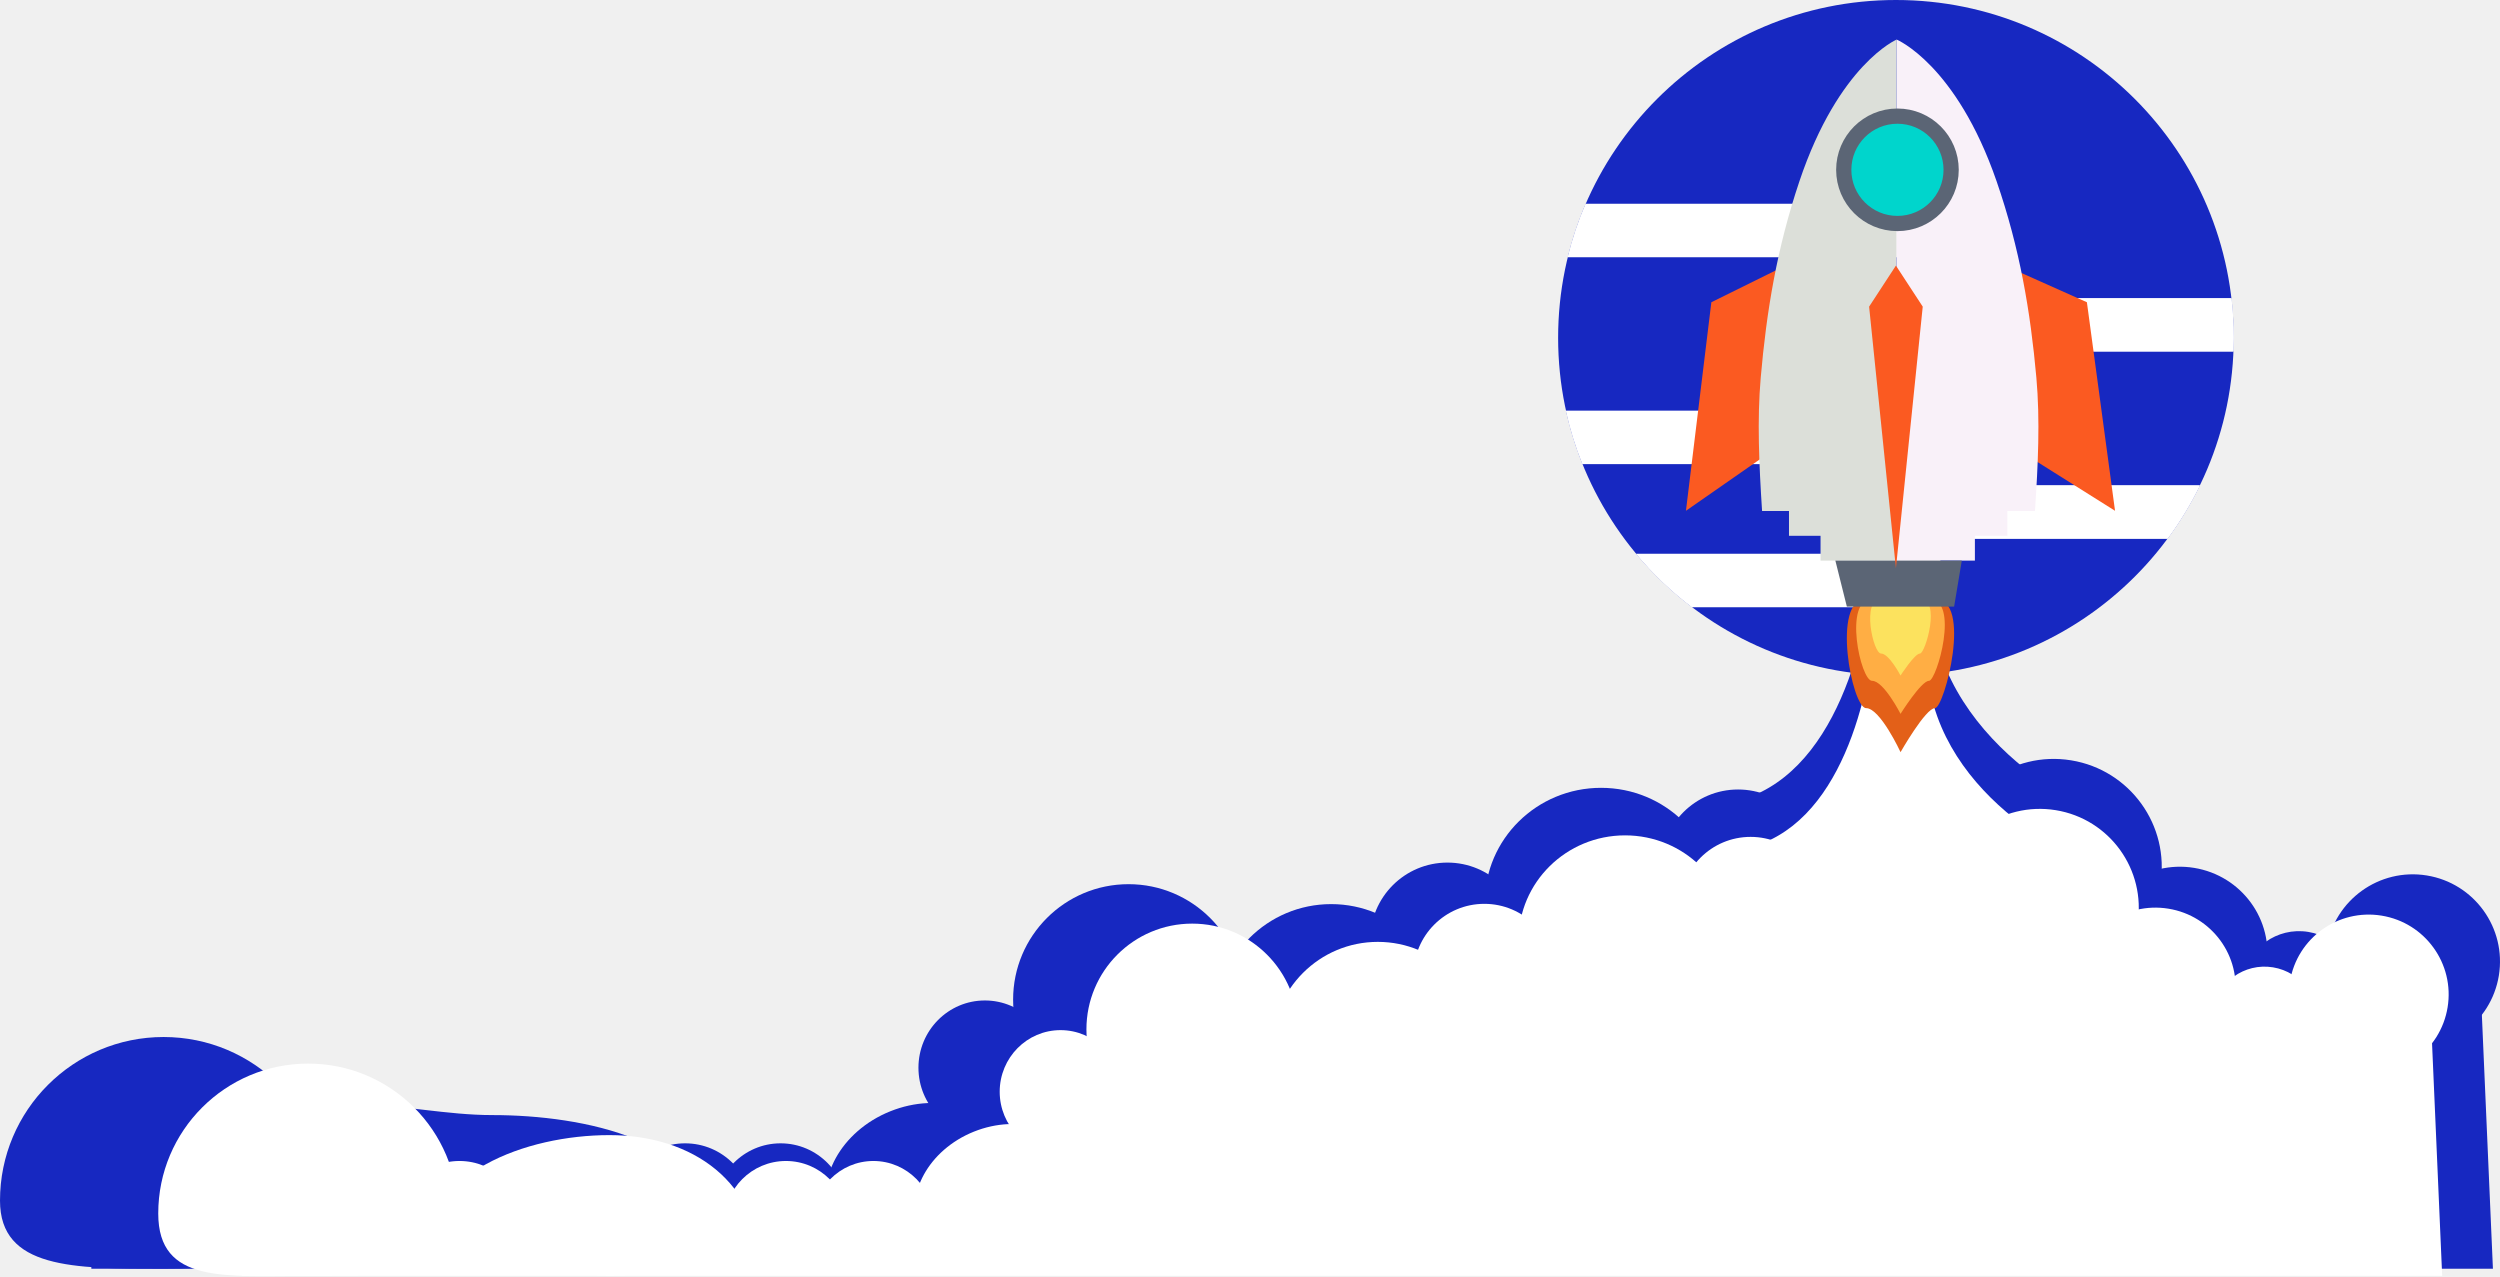
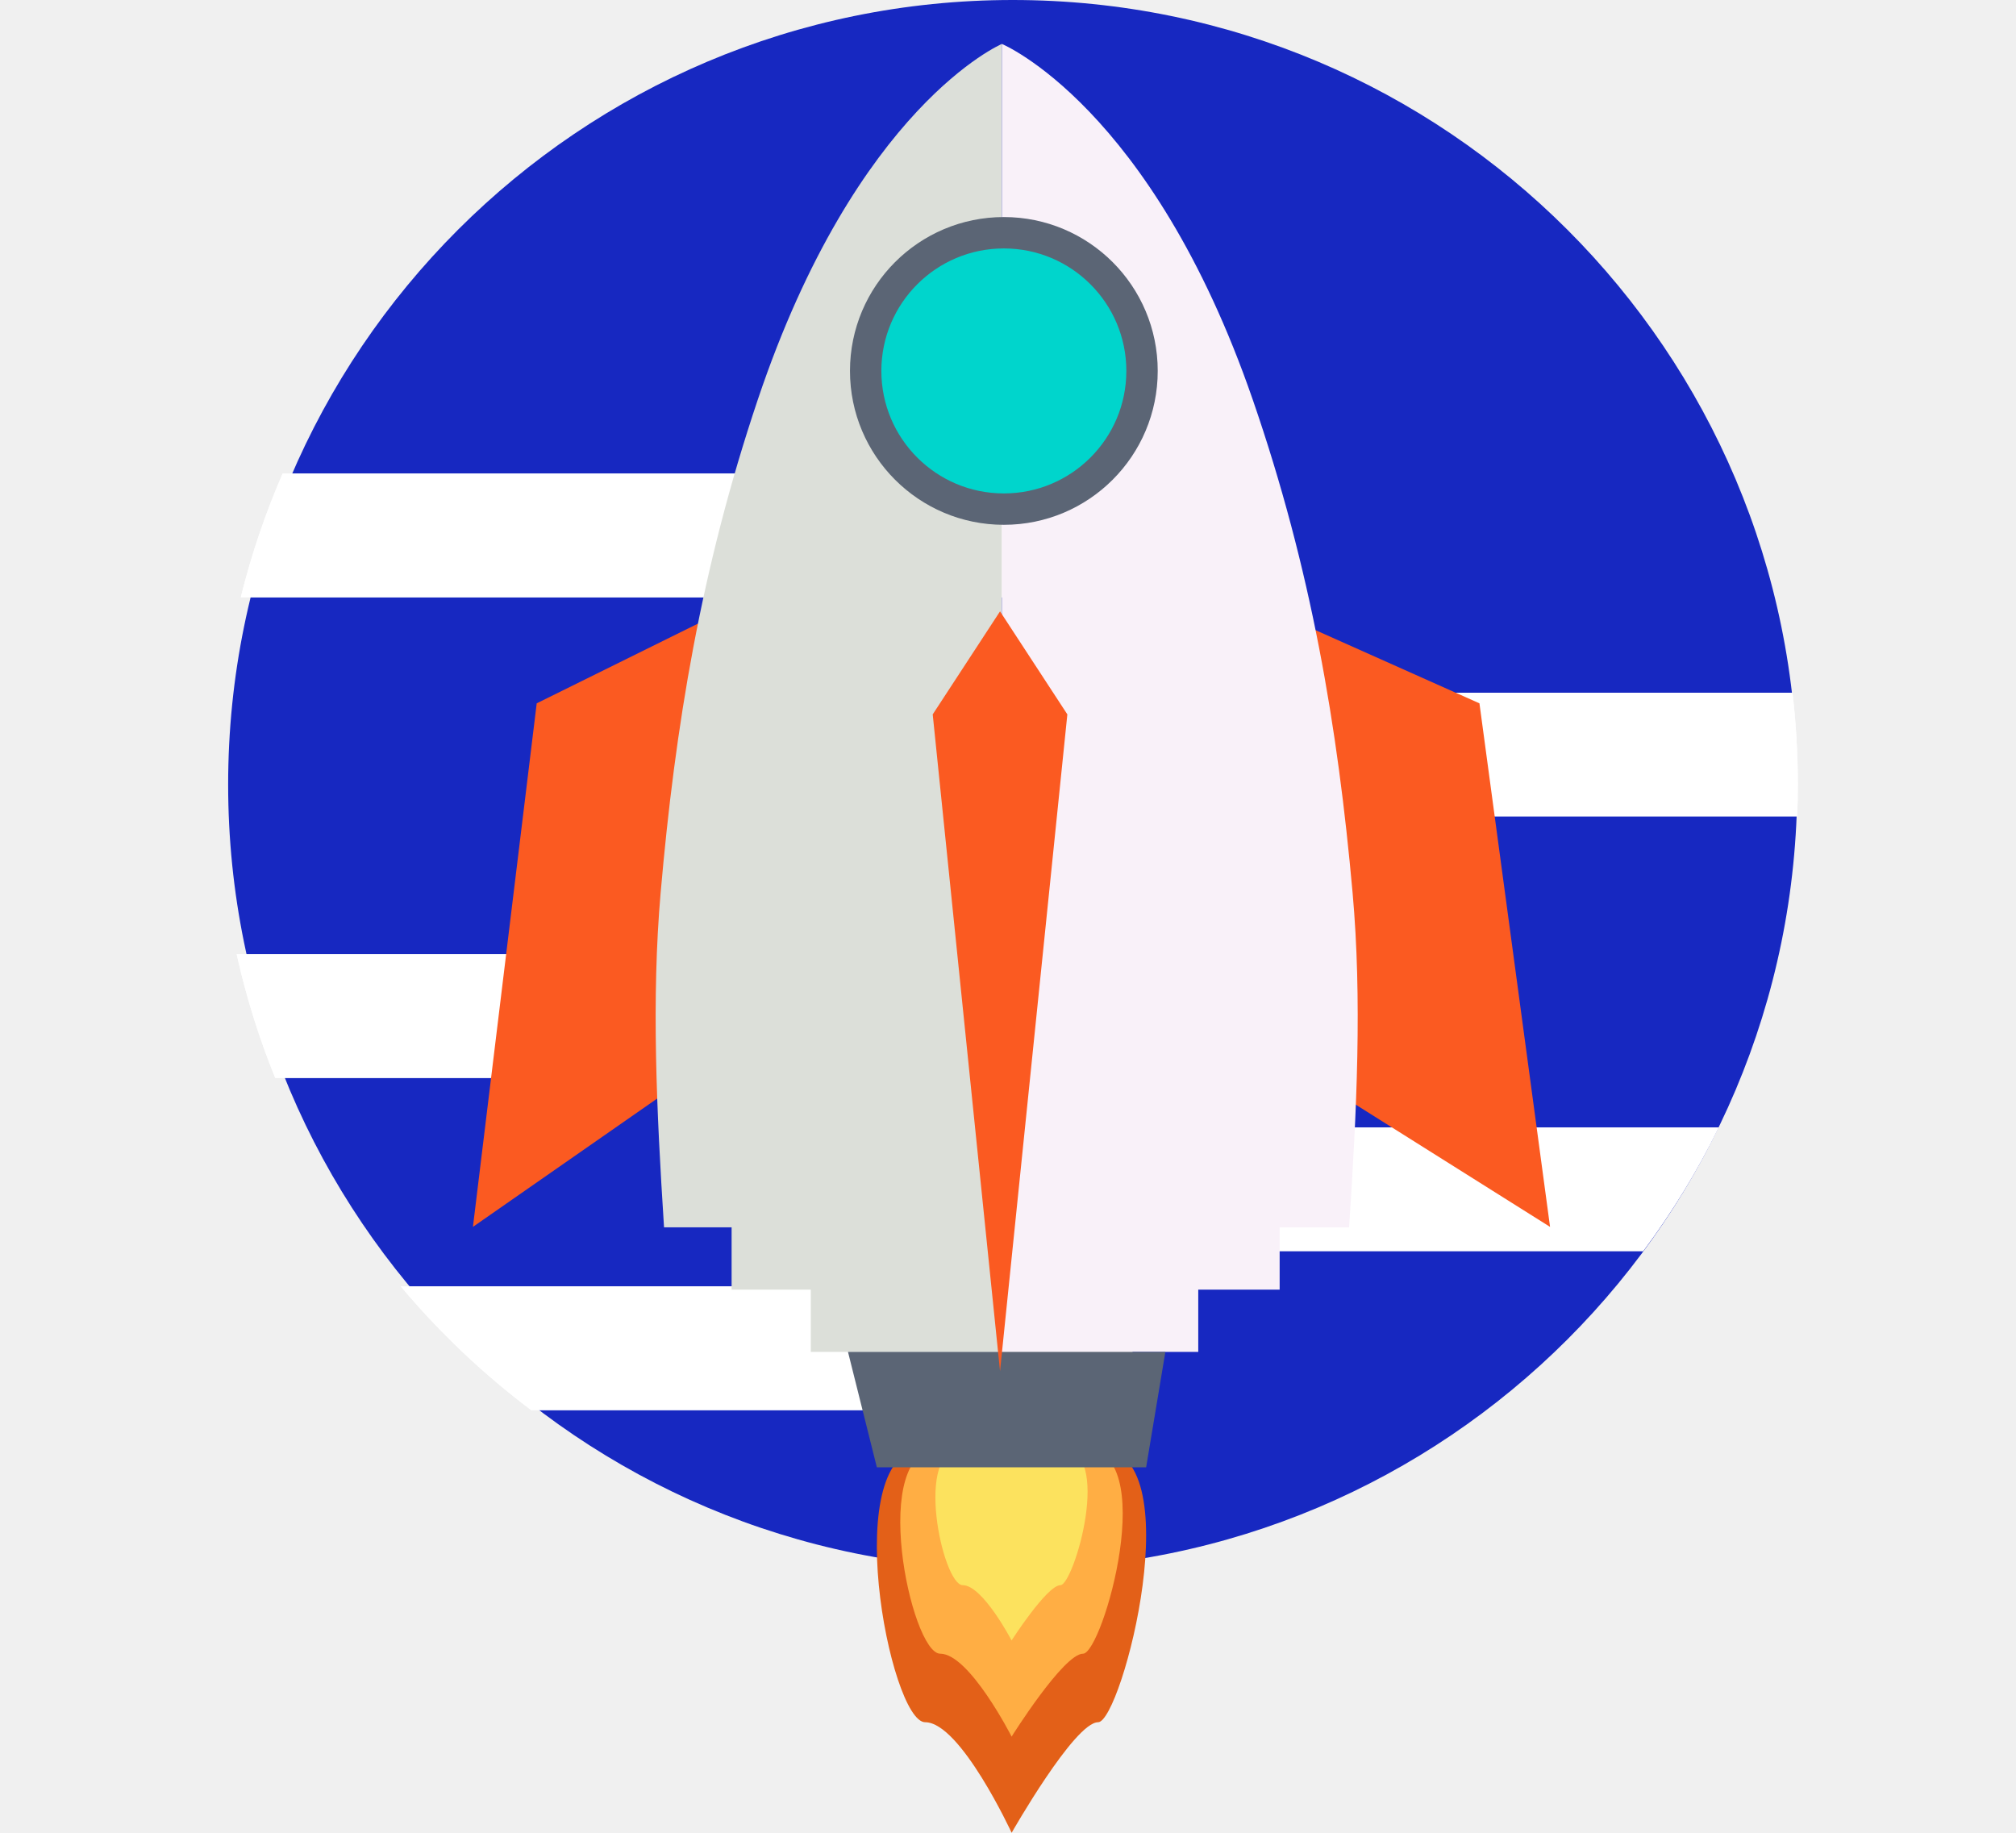
- <svg xmlns="http://www.w3.org/2000/svg" width="1643" height="839" viewBox="0 0 1643 839" fill="none">
-   <path d="M215.026 789.06C215.026 825 166.891 833.821 107.513 833.821C48.135 833.821 0 833.821 0 789.06C0 729.669 48.135 681.523 107.513 681.523C166.891 681.523 215.026 729.669 215.026 789.06Z" fill="#1728C1" />
-   <path d="M466.605 809.277C466.605 868.97 411.481 809.277 351.5 809.277C291.519 809.277 202.5 824.734 202.5 765.041C202.5 705.349 263.65 732.835 323.631 732.835C383.612 732.835 466.605 749.585 466.605 809.277Z" fill="#1728C1" />
-   <path d="M817.537 656.959C817.537 698.864 783.573 732.835 741.677 732.835C699.781 732.835 665.818 698.864 665.818 656.959C665.818 615.053 699.781 581.083 741.677 581.083C783.573 581.083 817.537 615.053 817.537 656.959Z" fill="#1728C1" />
-   <path d="M950.7 670.06C950.7 711.965 916.737 745.936 874.841 745.936C832.945 745.936 798.981 711.965 798.981 670.06C798.981 628.154 832.945 594.183 874.841 594.183C916.737 594.183 950.7 628.154 950.7 670.06Z" fill="#1728C1" />
-   <path d="M1002 617.656C1002 645.693 979.277 668.422 951.246 668.422C923.215 668.422 900.491 645.693 900.491 617.656C900.491 589.619 923.215 566.89 951.246 566.89C979.277 566.89 1002 589.619 1002 617.656Z" fill="#1728C1" />
-   <path d="M1193.01 569.619C1193.01 597.657 1170.29 620.385 1142.26 620.385C1114.23 620.385 1091.5 597.657 1091.5 569.619C1091.5 541.582 1114.23 518.853 1142.26 518.853C1170.29 518.853 1193.01 541.582 1193.01 569.619Z" fill="#1728C1" />
-   <path d="M1489.43 635.611C1484.39 666.557 1454.99 687.52 1423.75 682.434C1392.51 677.348 1371.27 648.137 1376.31 617.191C1381.35 586.245 1410.75 565.282 1441.99 570.368C1473.23 575.455 1494.47 604.665 1489.43 635.611Z" fill="#1728C1" />
-   <path d="M1642.25 641.138C1637.16 672.381 1607.72 693.586 1576.48 688.5C1545.24 683.413 1524.04 653.962 1529.13 622.718C1534.21 591.474 1563.66 570.27 1594.9 575.356C1626.13 580.443 1647.33 609.894 1642.25 641.138Z" fill="#1728C1" />
-   <path d="M1548.09 655.672C1544.75 676.203 1525.4 690.138 1504.88 686.795C1484.35 683.453 1470.42 664.099 1473.76 643.567C1477.1 623.036 1496.45 609.101 1516.98 612.444C1537.5 615.786 1551.44 635.14 1548.09 655.672Z" fill="#1728C1" />
-   <path d="M1128.62 593.092C1128.62 634.695 1094.41 668.422 1052.21 668.422C1010.01 668.422 975.805 634.695 975.805 593.092C975.805 551.488 1010.01 517.761 1052.21 517.761C1094.41 517.761 1128.62 551.488 1128.62 593.092Z" fill="#1728C1" />
-   <path d="M1419.78 581.131C1413.48 619.814 1377.03 646.067 1338.35 639.769C1299.68 633.472 1273.43 597.008 1279.73 558.326C1286.02 519.643 1322.48 493.39 1361.15 499.687C1399.83 505.985 1426.08 542.448 1419.78 581.131Z" fill="#1728C1" />
-   <path d="M690.922 701.72C690.922 726.14 671.375 745.936 647.262 745.936C623.149 745.936 603.602 726.14 603.602 701.72C603.602 677.301 623.149 657.505 647.262 657.505C671.375 657.505 690.922 677.301 690.922 701.72Z" fill="#1728C1" />
-   <path d="M260.87 795.61C260.87 820.03 265.716 804.89 241 804.89C216.284 804.89 171.366 820.03 171.366 795.61C171.366 771.19 191.402 751.395 216.118 751.395C240.834 751.395 260.87 771.19 260.87 795.61Z" fill="#1728C1" />
-   <path d="M494.452 795.61C494.452 820.03 474.66 832 450.246 832C425.831 832 406.04 820.03 406.04 795.61C406.04 771.19 425.831 751.395 450.246 751.395C474.66 751.395 494.452 771.19 494.452 795.61Z" fill="#1728C1" />
-   <path d="M556.667 795.61C556.667 820.03 537.12 833.821 513.007 833.821C488.894 833.821 469.347 820.03 469.347 795.61C469.347 771.19 488.894 751.395 513.007 751.395C537.12 751.395 556.667 771.19 556.667 795.61Z" fill="#1728C1" />
-   <path d="M663.17 754.966C673.87 781.597 656.25 813.754 623.816 826.792C591.381 839.83 556.413 828.811 545.713 802.181C535.013 775.55 552.633 743.393 585.067 730.355C617.502 717.317 652.47 728.336 663.17 754.966Z" fill="#1728C1" />
-   <path d="M1151.02 523.326C1213.92 498.523 1231.24 400.108 1232.03 354H1272.54C1247.76 458.935 1341.63 521.736 1391.67 540.02L1222.5 599.642C1172.47 584.538 1088.12 548.129 1151.02 523.326Z" fill="#1728C1" />
-   <path d="M456.795 804.89L60.033 765.041V833.821H1638.35L1629.62 633.486H1597.42C1587.05 633.486 1569.58 633.486 1541.75 639.491C1513.92 645.495 1504.64 647.133 1451.7 633.486C1398.76 619.839 1415.68 621.477 1393.85 607.284C1372.02 593.092 1325.09 566.344 1310.9 561.431C1296.71 556.518 1251.96 555.427 1223.03 553.243C1194.11 551.06 1092.6 606.193 1072.4 607.284C1052.21 608.376 1016.74 624.206 982.9 632.395C949.063 640.583 896.671 658.05 865.017 659.142C839.694 660.016 762.416 674.427 726.942 681.523C706.021 692.44 662.98 714.821 658.177 717.005C652.174 719.734 570.311 786.876 563.216 786.876C557.54 786.876 489.904 798.885 456.795 804.89Z" fill="#1728C1" />
-   <path d="M301 797.5C297.65 838.5 256.9 838.5 202.5 838.5C148.1 838.5 104 844 104 797.5C104 743.1 148.1 699 202.5 699C256.9 699 301 743.1 301 797.5Z" fill="white" />
-   <path d="M499 832.062C494.663 803.062 455.452 838.5 400.5 838.5C345.548 838.5 260 784 279 825.5C279 770.824 345.548 746 400.5 746C455.452 746 499 777.386 499 832.062Z" fill="white" />
-   <path d="M853 676.5C853 714.884 821.884 746 783.5 746C745.116 746 714 714.884 714 676.5C714 638.116 745.116 607 783.5 607C821.884 607 853 638.116 853 676.5Z" fill="white" />
-   <path d="M975 688.5C975 726.884 943.884 758 905.5 758C867.116 758 836 726.884 836 688.5C836 650.116 867.116 619 905.5 619C943.884 619 975 650.116 975 688.5Z" fill="white" />
-   <path d="M1022 640.5C1022 666.181 1001.18 687 975.5 687C949.819 687 929 666.181 929 640.5C929 614.819 949.819 594 975.5 594C1001.18 594 1022 614.819 1022 640.5Z" fill="white" />
-   <path d="M1197 596.5C1197 622.181 1176.18 643 1150.5 643C1124.82 643 1104 622.181 1104 596.5C1104 570.819 1124.82 550 1150.5 550C1176.18 550 1197 570.819 1197 596.5Z" fill="white" />
-   <path d="M1468.57 656.946C1463.95 685.292 1437.01 704.494 1408.39 699.835C1379.77 695.176 1360.32 668.42 1364.93 640.074C1369.54 611.729 1396.49 592.527 1425.1 597.186C1453.72 601.845 1473.18 628.6 1468.57 656.946Z" fill="white" />
-   <path d="M1608.57 662.009C1603.91 690.627 1576.94 710.049 1548.32 705.39C1519.7 700.731 1500.28 673.755 1504.94 645.137C1509.6 616.519 1536.57 597.096 1565.19 601.755C1593.81 606.414 1613.23 633.39 1608.57 662.009Z" fill="white" />
-   <path d="M1522.31 675.321C1519.25 694.127 1501.52 706.891 1482.72 703.829C1463.91 700.767 1451.15 683.04 1454.21 664.234C1457.27 645.428 1475 632.664 1493.8 635.726C1512.61 638.787 1525.37 656.515 1522.31 675.321Z" fill="white" />
-   <path d="M1138 618C1138 656.108 1106.66 687 1068 687C1029.34 687 998 656.108 998 618C998 579.892 1029.34 549 1068 549C1106.66 549 1138 579.892 1138 618Z" fill="white" />
-   <path d="M1404.76 607.044C1398.99 642.476 1365.59 666.524 1330.16 660.755C1294.72 654.987 1270.68 621.587 1276.44 586.155C1282.21 550.723 1315.61 526.676 1351.04 532.444C1386.48 538.213 1410.52 571.612 1404.76 607.044Z" fill="white" />
-   <path d="M737 717.5C737 739.868 719.091 758 697 758C674.909 758 657 739.868 657 717.5C657 695.132 674.909 677 697 677C719.091 677 737 695.132 737 717.5Z" fill="white" />
-   <path d="M343 803.5C343 825.868 320.294 819 297.65 819C275.007 819 261 825.868 261 803.5C261 781.132 279.356 763 302 763C324.644 763 343 781.132 343 803.5Z" fill="white" />
-   <path d="M557 803.5C557 825.868 538.868 828 516.5 828C494.132 828 476 825.868 476 803.5C476 781.132 494.132 763 516.5 763C538.868 763 557 781.132 557 803.5Z" fill="white" />
-   <path d="M614 803.5C614 825.868 593.591 833.5 571.5 833.5C549.409 833.5 534 825.868 534 803.5C534 781.132 551.909 763 574 763C596.091 763 614 781.132 614 803.5Z" fill="white" />
-   <path d="M711.574 766.272C721.377 790.664 705.235 820.119 675.519 832.062C645.804 844.004 613.767 833.911 603.964 809.519C594.161 785.126 610.304 755.671 640.019 743.729C669.735 731.786 701.771 741.879 711.574 766.272Z" fill="white" />
-   <path d="M1158.53 554.097C1216.16 531.379 1232.02 441.233 1232.75 399H1269.86C1247.15 495.117 1333.16 552.641 1379 569.388L1224.02 624C1178.17 610.165 1100.9 576.816 1158.53 554.097Z" fill="white" />
-   <path d="M522.5 812L159 775.5V838.5H1605L1597 655H1567.5C1558 655 1542 655 1516.5 660.5C1491 666 1482.5 667.5 1434 655C1385.5 642.5 1401 644 1381 631C1361 618 1318 593.5 1305 589C1292 584.5 1251 583.5 1224.5 581.5C1198 579.5 1105 630 1086.5 631C1068 632 1035.5 646.5 1004.5 654C973.5 661.5 925.5 677.5 896.5 678.5C873.3 679.3 802.5 692.5 770 699C750.833 709 711.4 729.5 707 731.5C701.5 734 626.5 795.5 620 795.5C614.8 795.5 552.833 806.5 522.5 812Z" fill="white" />
-   <circle cx="1246" cy="222" r="222" fill="#1728C1" />
-   <path fill-rule="evenodd" clip-rule="evenodd" d="M1467.82 231C1467.94 228.015 1468 225.014 1468 222C1468 213.204 1467.49 204.528 1466.49 196H1169.5C1159.84 196 1152 203.835 1152 213.5C1152 223.165 1159.84 231 1169.5 231H1467.82ZM1445.74 319H1363.12H1280.5C1270.84 319 1263 326.835 1263 336.5C1263 346.165 1270.84 354 1280.5 354H1424.51C1432.61 343.061 1439.73 331.351 1445.74 319ZM1111.98 399H1263.5C1273.16 399 1281 391.165 1281 381.5C1281 371.835 1273.16 364 1263.5 364H1169.42H1075.35C1086.18 377.009 1098.48 388.759 1111.98 399ZM1040.04 305H1218.5C1228.16 305 1236 297.165 1236 287.5C1236 277.835 1228.16 270 1218.5 270H1029.2C1031.86 282.064 1035.5 293.76 1040.04 305ZM1042.12 134C1037.28 145.218 1033.33 156.915 1030.37 169H1289.5C1299.16 169 1307 161.165 1307 151.5C1307 141.835 1299.16 134 1289.5 134H1042.12Z" fill="white" />
-   <path fill-rule="evenodd" clip-rule="evenodd" d="M1030.37 169H1289.5C1299.16 169 1307 161.165 1307 151.5C1307 141.835 1299.16 134 1289.5 134H1042.12C1037.28 145.218 1033.33 156.915 1030.37 169Z" fill="white" />
-   <path fill-rule="evenodd" clip-rule="evenodd" d="M1040.04 305H1218.5C1228.16 305 1236 297.165 1236 287.5C1236 277.835 1228.16 270 1218.5 270H1029.2C1031.86 282.064 1035.5 293.76 1040.04 305Z" fill="white" />
-   <path fill-rule="evenodd" clip-rule="evenodd" d="M1111.98 399H1263.5C1273.16 399 1281 391.165 1281 381.5C1281 371.835 1273.16 364 1263.5 364H1169.42H1075.35C1086.18 377.009 1098.48 388.759 1111.98 399Z" fill="white" />
-   <path fill-rule="evenodd" clip-rule="evenodd" d="M1169.5 196C1159.84 196 1152 203.835 1152 213.5C1152 223.165 1159.84 231 1169.5 231H1467.82C1467.94 228.015 1468 225.014 1468 222C1468 213.204 1467.49 204.528 1466.49 196H1169.5Z" fill="white" />
-   <path fill-rule="evenodd" clip-rule="evenodd" d="M1280.5 319C1270.84 319 1263 326.835 1263 336.5C1263 346.165 1270.84 354 1280.5 354H1424.51C1432.61 343.061 1439.73 331.351 1445.74 319H1363.12H1280.5Z" fill="white" />
-   <path d="M1371.51 198.631L1311.95 172.036V286.598L1390 335.696L1371.51 198.631Z" fill="#FB5A21" />
-   <path d="M1124.7 198.631L1178.5 172.036V286.598L1108 335.696L1124.7 198.631Z" fill="#FB5A21" />
-   <path d="M1246.48 335.816V311.357V286.898V26C1246.48 26 1208.44 42.2 1182.57 119.147C1167.69 163.414 1160.94 204.746 1157.15 248.171C1154.71 276.077 1156.07 305.242 1158.03 335.816H1175.72V352.122H1196.46V368.429H1246.48V352.122V335.816Z" fill="#DCDFD9" />
-   <path d="M1246.48 335.816V311.357V286.898V26C1246.48 26 1285.58 42.2 1312.17 119.147C1327.46 163.414 1334.4 204.746 1338.3 248.171C1340.8 276.077 1339.41 305.242 1337.39 335.816H1319.21V352.122H1297.9V368.429H1246.48V352.122V335.816Z" fill="#F9F1F9" />
-   <path d="M1226.4 393.607C1239.78 393.607 1249.04 393.607 1271.67 393.607C1296.59 393.607 1277.85 465.381 1271.67 465.381C1265.5 465.381 1249.04 494.321 1249.04 494.321C1249.04 494.321 1235.66 465.381 1226.4 465.381C1217.14 465.381 1203.29 393.607 1226.4 393.607Z" fill="#E36018" />
-   <path d="M1230.33 393.607C1241.38 393.607 1249.03 393.607 1267.73 393.607C1288.31 393.607 1272.83 447.437 1267.73 447.437C1262.63 447.437 1249.03 469.143 1249.03 469.143C1249.03 469.143 1237.98 447.437 1230.33 447.437C1222.68 447.437 1211.24 393.607 1230.33 393.607Z" fill="#FFAE44" />
-   <path d="M1236.23 393.607C1243.79 393.607 1249.02 393.607 1261.82 393.607C1275.9 393.607 1265.31 429.494 1261.82 429.494C1258.33 429.494 1249.02 443.964 1249.02 443.964C1249.02 443.964 1241.46 429.494 1236.23 429.494C1230.99 429.494 1223.16 393.607 1236.23 393.607Z" fill="#FCE25E" />
-   <path d="M1206.2 368.429H1289.29L1284.25 398.643H1213.75L1206.2 368.429Z" fill="#5B6575" />
-   <circle cx="1247" cy="111.607" r="35.286" fill="#00D5CC" stroke="#5B6575" stroke-width="10" />
-   <path d="M1228.38 201.525L1246 174.554L1263.62 201.525L1246 373.464L1228.38 201.525Z" fill="#FB5A21" />
+ <svg xmlns="http://www.w3.org/2000/svg" width="550" height="500" viewBox="0 0 619 584" fill="none">
+   <circle cx="311" cy="250" r="250" fill="#1728C1" />
+   <path fill-rule="evenodd" clip-rule="evenodd" d="M560.978 260.135C561.113 256.773 561.181 253.395 561.181 250C561.181 240.095 560.601 230.325 559.474 220.721H222.772C211.815 220.721 202.932 229.544 202.932 240.428C202.932 251.312 211.815 260.135 222.772 260.135H560.978ZM535.949 359.234H442.281H348.613C337.655 359.234 328.773 368.057 328.773 378.941C328.773 389.825 337.655 398.649 348.613 398.649H511.878C521.064 386.33 529.137 373.143 535.949 359.234ZM157.566 449.324H329.34C340.297 449.324 349.179 440.501 349.179 429.617C349.179 418.733 340.297 409.91 329.34 409.91H222.685H116.031C128.316 424.56 142.256 437.792 157.566 449.324ZM75.999 343.468H278.323C289.28 343.468 298.163 334.645 298.163 323.761C298.163 312.877 289.28 304.054 278.323 304.054H63.717C66.732 317.64 70.859 330.811 75.999 343.468ZM78.367 150.901C72.87 163.533 68.392 176.706 65.036 190.315H358.816C369.773 190.315 378.656 181.492 378.656 170.608C378.656 159.724 369.773 150.901 358.816 150.901H78.367Z" fill="white" />
+   <path fill-rule="evenodd" clip-rule="evenodd" d="M65.036 190.315H358.816C369.773 190.315 378.656 181.492 378.656 170.608C378.656 159.724 369.773 150.901 358.816 150.901H78.367C72.87 163.533 68.392 176.706 65.036 190.315Z" fill="white" />
+   <path fill-rule="evenodd" clip-rule="evenodd" d="M75.999 343.468H278.323C289.28 343.468 298.163 334.645 298.163 323.761C298.163 312.877 289.28 304.054 278.323 304.054H63.717C66.732 317.64 70.859 330.811 75.999 343.468Z" fill="white" />
+   <path fill-rule="evenodd" clip-rule="evenodd" d="M157.566 449.324H329.34C340.297 449.324 349.179 440.501 349.179 429.617C349.179 418.733 340.297 409.91 329.34 409.91H222.685H116.031C128.316 424.56 142.256 437.792 157.566 449.324Z" fill="white" />
+   <path fill-rule="evenodd" clip-rule="evenodd" d="M222.772 220.721C211.815 220.721 202.932 229.544 202.932 240.428C202.932 251.312 211.815 260.135 222.772 260.135H560.978C561.113 256.773 561.181 253.395 561.181 250C561.181 240.095 560.601 230.325 559.474 220.721H222.772Z" fill="white" />
+   <path fill-rule="evenodd" clip-rule="evenodd" d="M348.613 359.234C337.655 359.234 328.773 368.057 328.773 378.941C328.773 389.825 337.655 398.649 348.613 398.649H511.878C521.064 386.33 529.137 373.143 535.949 359.234H442.281H348.613Z" fill="white" />
+   <path d="M459.726 224.111L387.226 191.742V331.177L482.226 390.935L459.726 224.111Z" fill="#FB5A21" />
+   <path d="M159.323 224.111L224.806 191.742V331.177L139 390.935L159.323 224.111Z" fill="#FB5A21" />
+   <path d="M307.548 391.081V361.312V331.542V14C307.548 14 261.246 33.717 229.761 127.371C211.648 181.249 203.431 231.554 198.818 284.407C195.854 318.372 197.504 353.869 199.897 391.081H221.427V410.928H246.663V430.774H307.548V410.928V391.081Z" fill="#DCDFD9" />
+   <path d="M307.548 391.081L307.548 361.312V331.542L307.548 14C307.548 14 355.136 33.717 387.495 127.371C406.111 181.249 414.557 231.554 419.298 284.407C422.345 318.372 420.648 353.869 418.189 391.081H396.061V410.928H370.124V430.774H307.548V410.928V391.081Z" fill="#F9F1F9" />
+   <path d="M283.109 461.419C299.389 461.419 310.659 461.419 338.21 461.419C368.531 461.419 345.724 548.776 338.21 548.776C330.696 548.776 310.659 584 310.659 584C310.659 584 294.38 548.776 283.109 548.776C271.838 548.776 254.98 461.419 283.109 461.419Z" fill="#E36018" />
+   <path d="M287.893 461.419C301.341 461.419 310.652 461.419 333.411 461.419C358.459 461.419 339.618 526.937 333.411 526.937C327.204 526.937 310.652 553.355 310.652 553.355C310.652 553.355 297.203 526.937 287.893 526.937C278.582 526.937 264.655 461.419 287.893 461.419Z" fill="#FFAE44" />
+   <path d="M295.067 461.419C304.268 461.419 310.639 461.419 326.211 461.419C343.349 461.419 330.458 505.098 326.211 505.098C321.964 505.098 310.639 522.71 310.639 522.71C310.639 522.71 301.437 505.098 295.067 505.098C288.696 505.098 279.168 461.419 295.067 461.419Z" fill="#FCE25E" />
+   <path d="M258.516 430.774H359.645L353.516 467.548H267.71L258.516 430.774Z" fill="#5B6575" />
+   <circle cx="308.179" cy="118.194" r="44.032" fill="#00D5CC" stroke="#5B6575" stroke-width="10" />
+   <path d="M285.51 227.633L306.961 194.806L328.413 227.633L306.961 436.903L285.51 227.633Z" fill="#FB5A21" />
</svg>
